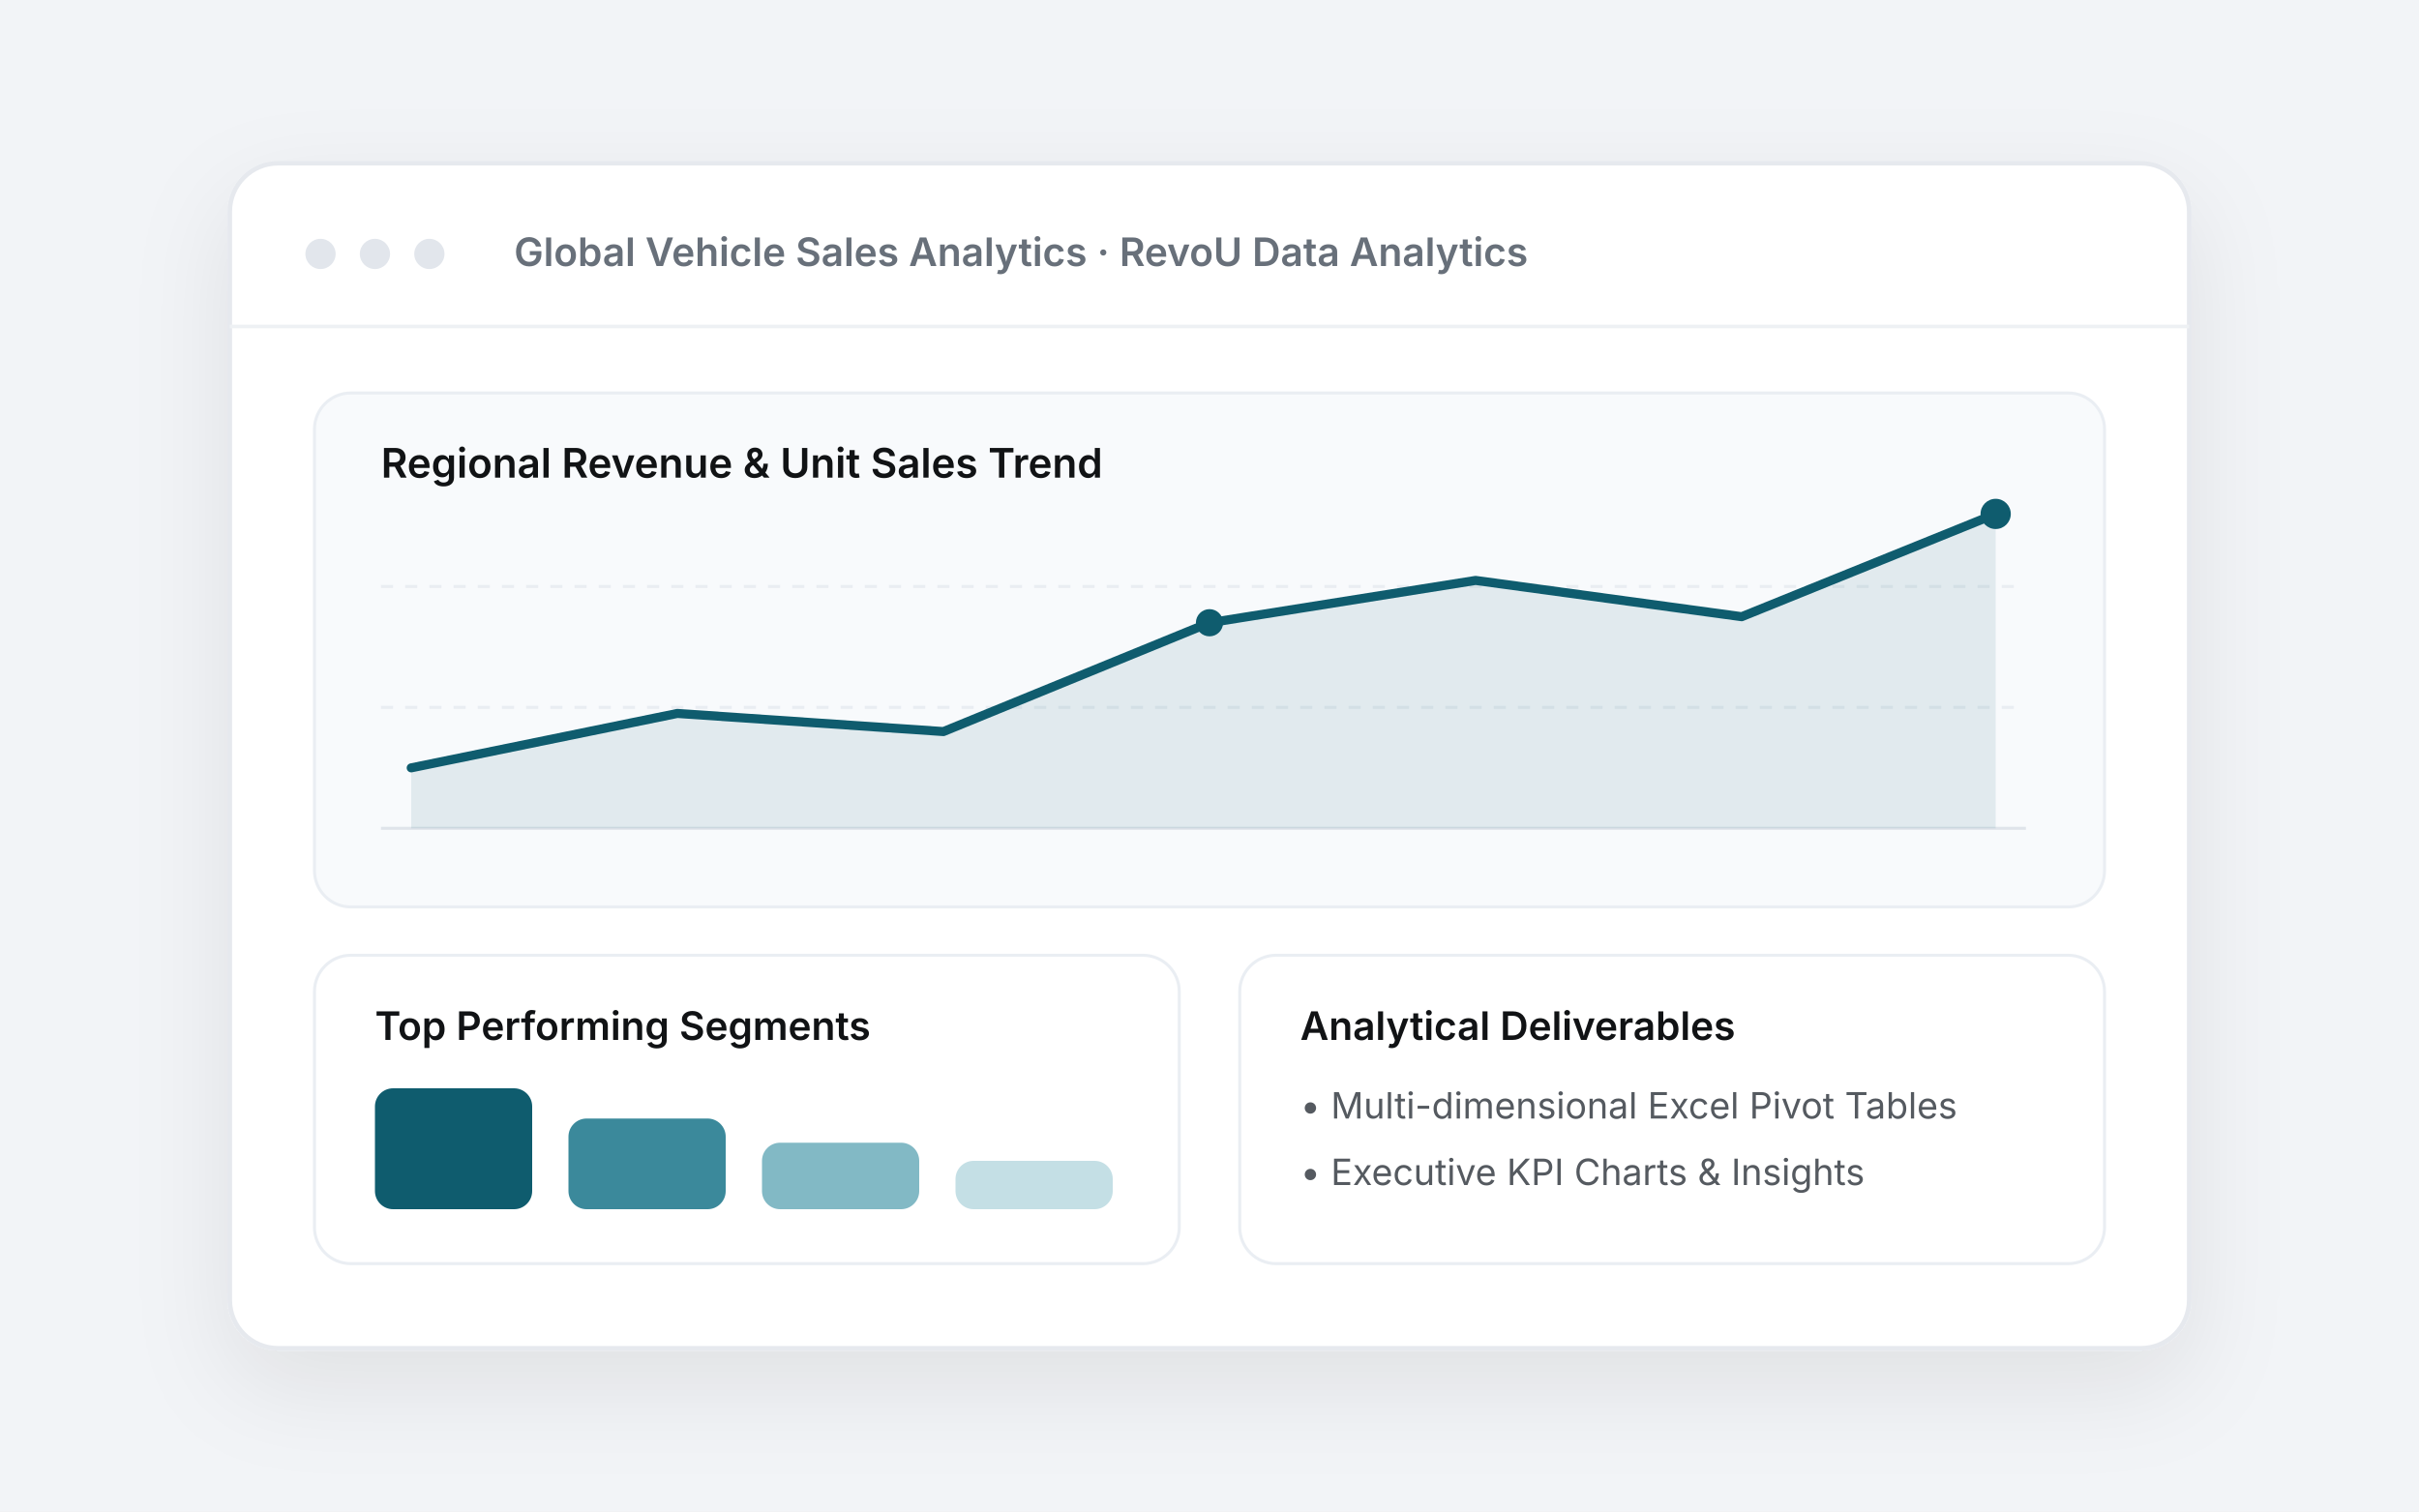
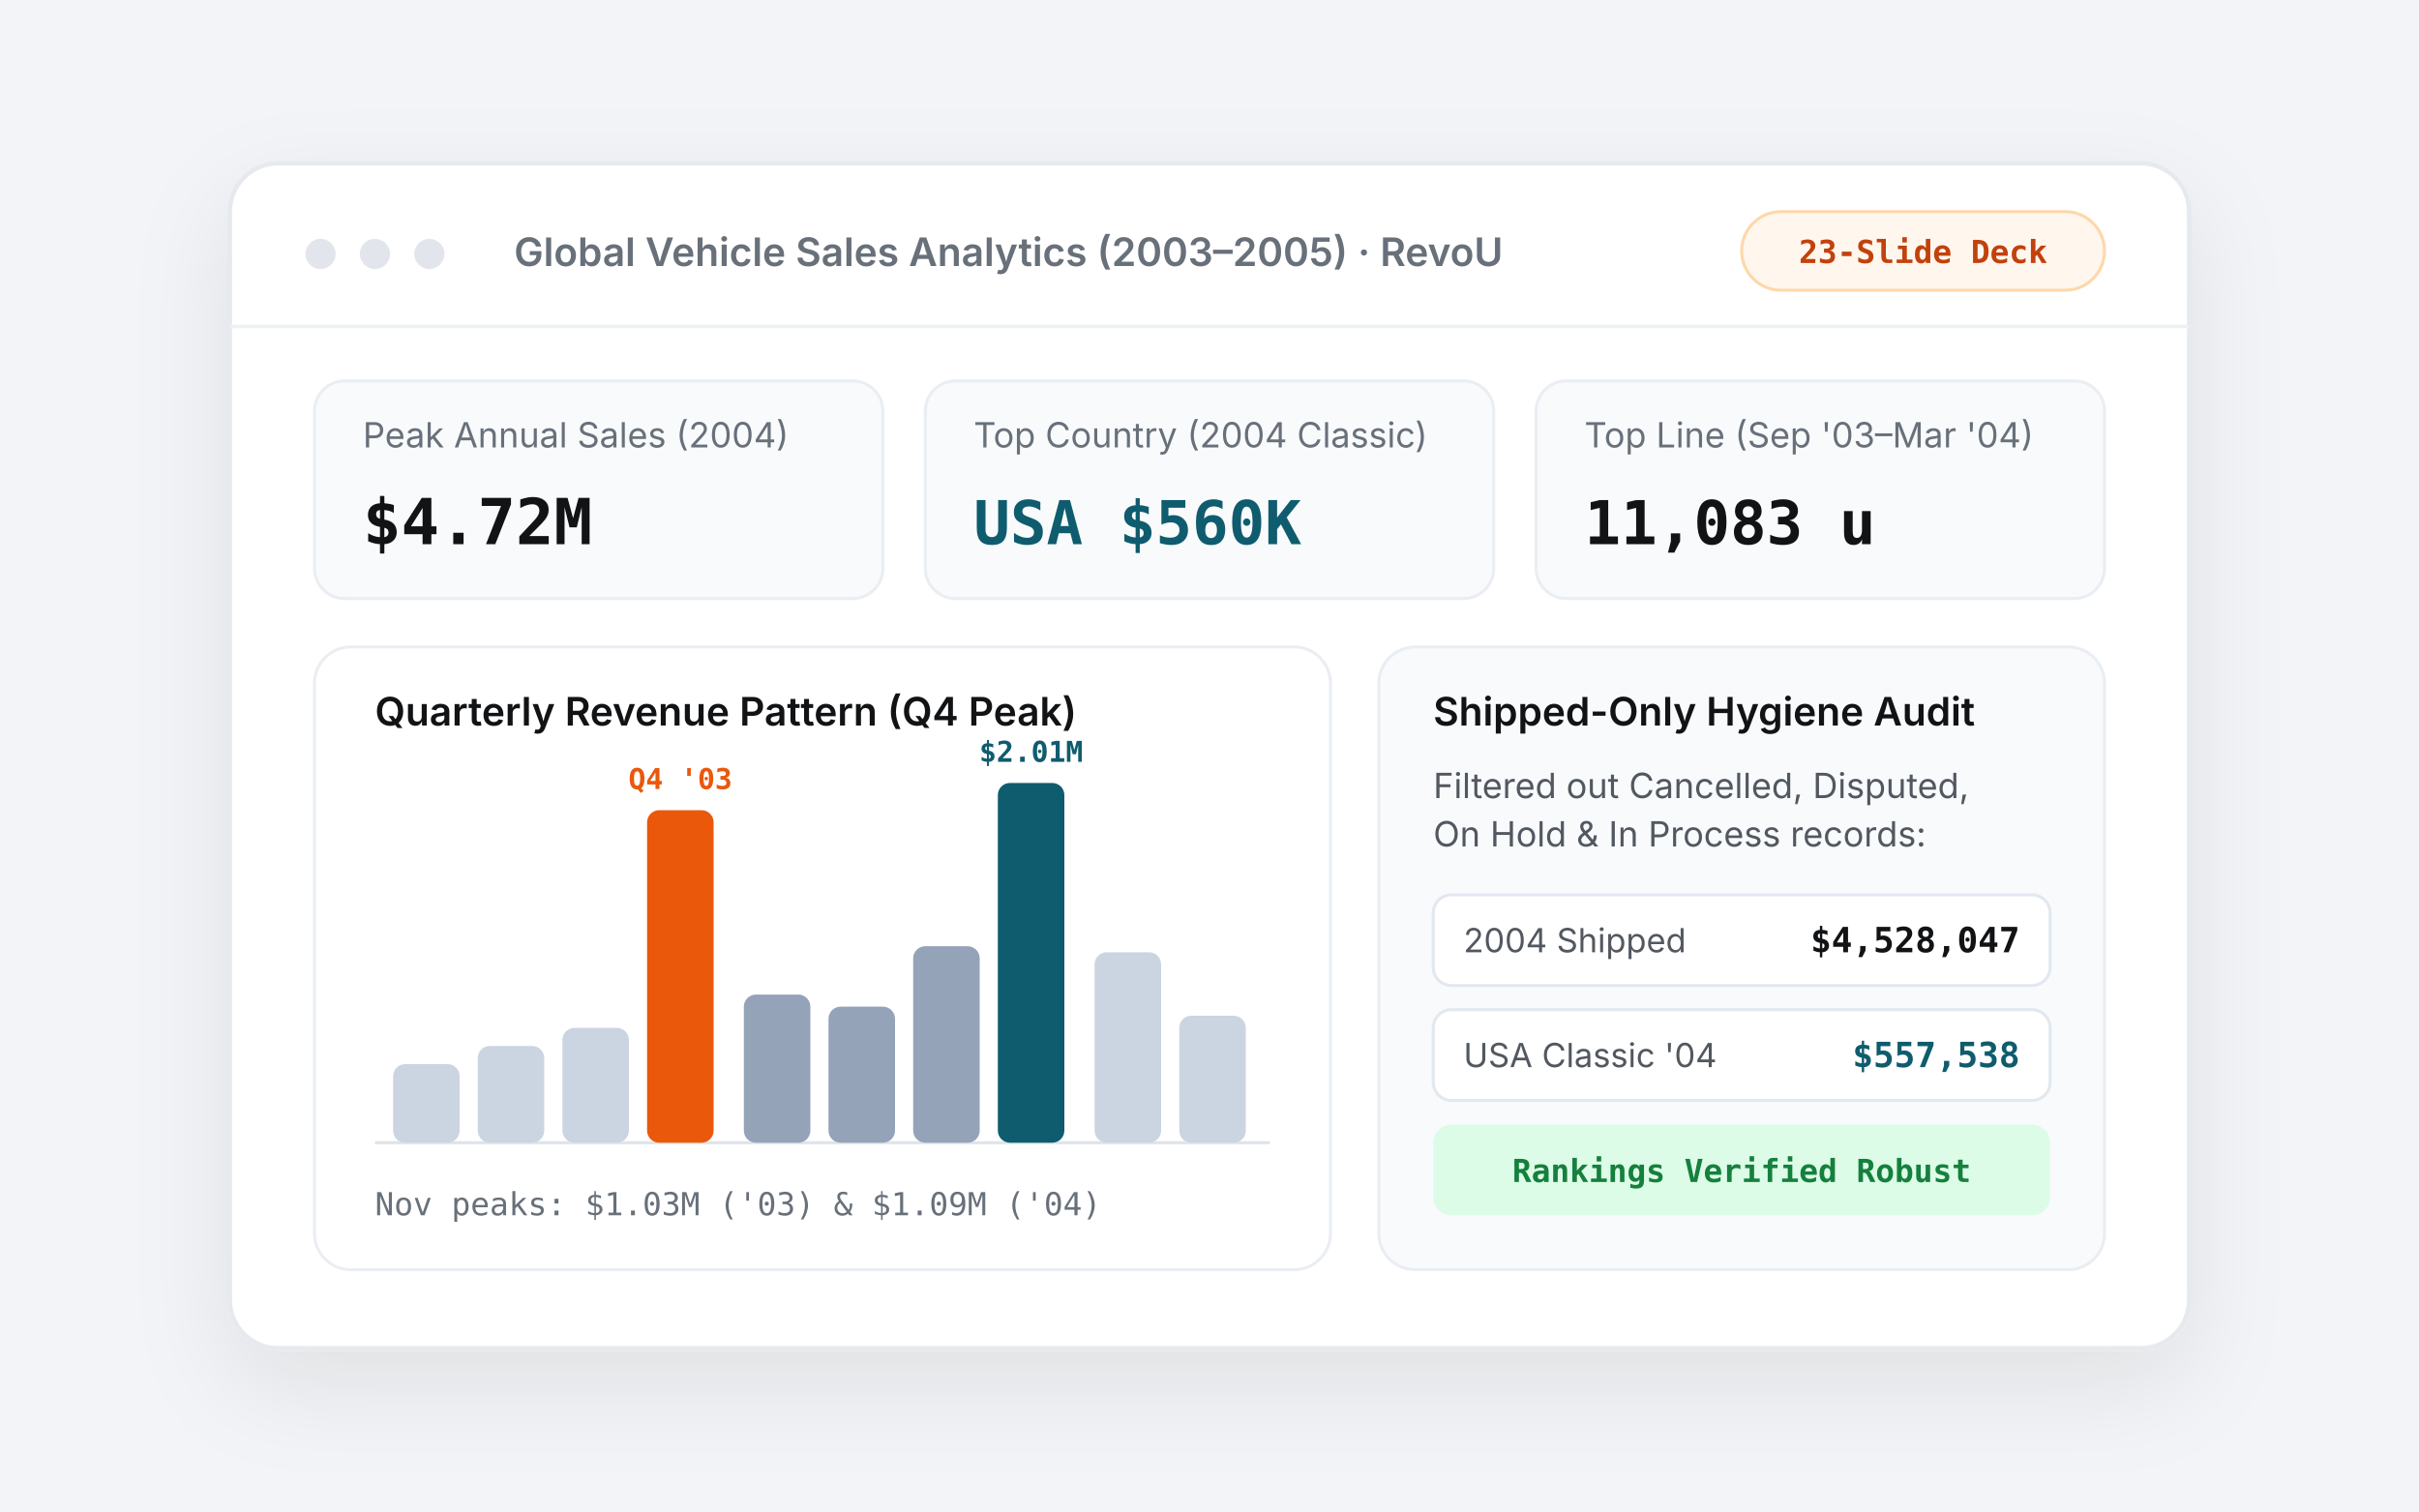
<svg xmlns="http://www.w3.org/2000/svg" viewBox="0 0 800 500" fill="none">
  <rect width="800" height="500" fill="#F2F4F7" />
  <defs>
    <filter id="cardShadow3" x="-10%" y="-10%" width="120%" height="130%">
      <feDropShadow dx="0" dy="12" stdDeviation="16" flood-color="#111315" flood-opacity="0.08" />
    </filter>
  </defs>
  <g filter="url(#cardShadow3)">
    <rect x="76" y="54" width="648" height="392" rx="16" fill="#FFFFFF" stroke="#E6E9EE" stroke-width="1.5" />
  </g>
  <circle cx="106" cy="84" r="5" fill="#E2E6EC" />
  <circle cx="124" cy="84" r="5" fill="#E2E6EC" />
  <circle cx="142" cy="84" r="5" fill="#E2E6EC" />
-   <text x="170" y="88" fill="#68707A" font-family="Inter, system-ui, sans-serif" font-size="13" font-weight="600">Global Vehicle Sales Analytics · RevoU Data Analytics</text>
+   <text x="170" y="88" fill="#68707A" font-family="Inter, system-ui, sans-serif" font-size="13" font-weight="600">Global Vehicle Sales Analytics (2003–2005) · RevoU</text>
+   <rect x="576" y="70" width="120" height="26" rx="13" fill="#FFF7ED" stroke="#FED7AA" />
+   <text x="636" y="87" text-anchor="middle" fill="#C2410C" font-family="JetBrains Mono, monospace" font-size="10.5" font-weight="600">23-Slide Deck</text>
  <line x1="76" y1="108" x2="724" y2="108" stroke="#EEF1F4" stroke-width="1.2" />
-   <rect x="104" y="130" width="592" height="170" rx="12" fill="#F8FAFC" stroke="#EAEEF3" />
-   <text x="126" y="158" fill="#111315" font-family="Inter, system-ui, sans-serif" font-size="13.5" font-weight="600">Regional Revenue &amp; Unit Sales Trend</text>
-   <line x1="126" y1="274" x2="670" y2="274" stroke="#DFE4EA" stroke-width="1" />
-   <line x1="126" y1="234" x2="670" y2="234" stroke="#E9EDF2" stroke-width="1" stroke-dasharray="4 4" />
-   <line x1="126" y1="194" x2="670" y2="194" stroke="#E9EDF2" stroke-width="1" stroke-dasharray="4 4" />
-   <path d="M136 254 L224 236 L312 242 L400 206 L488 192 L576 204 L660 170 L660 274 L136 274 Z" fill="#0F5C6E" fill-opacity="0.10" />
-   <path d="M136 254 L224 236 L312 242 L400 206 L488 192 L576 204 L660 170" stroke="#0F5C6E" stroke-width="3" fill="none" stroke-linecap="round" stroke-linejoin="round" />
-   <circle cx="400" cy="206" r="4.5" fill="#0F5C6E" />
-   <circle cx="660" cy="170" r="5" fill="#0F5C6E" />
-   <rect x="104" y="316" width="286" height="102" rx="12" fill="#FFFFFF" stroke="#EAEEF3" />
-   <text x="124" y="344" fill="#111315" font-family="Inter, system-ui, sans-serif" font-size="13" font-weight="600">Top Performing Segments</text>
-   <rect x="124" y="360" width="52" height="40" rx="6" fill="#0F5C6E" />
-   <rect x="188" y="370" width="52" height="30" rx="6" fill="#3B899B" />
-   <rect x="252" y="378" width="52" height="22" rx="6" fill="#82B9C5" />
-   <rect x="316" y="384" width="52" height="16" rx="6" fill="#C4DFE5" />
-   <rect x="410" y="316" width="286" height="102" rx="12" fill="#FFFFFF" stroke="#EAEEF3" />
-   <text x="430" y="344" fill="#111315" font-family="Inter, system-ui, sans-serif" font-size="13" font-weight="600">Analytical Deliverables</text>
-   <text x="430" y="370" fill="#555A60" font-family="Inter, system-ui, sans-serif" font-size="12">• Multi-dimensional Excel Pivot Tables</text>
-   <text x="430" y="392" fill="#555A60" font-family="Inter, system-ui, sans-serif" font-size="12">• Executive KPI Charts &amp; Insights</text>
+   <rect x="104" y="126" width="188" height="72" rx="10" fill="#F8FAFC" stroke="#EAEEF3" />
+   <text x="120" y="148" fill="#68707A" font-family="Inter, system-ui, sans-serif" font-size="11.5">Peak Annual Sales (2004)</text>
+   <text x="120" y="180" fill="#111315" font-family="JetBrains Mono, monospace" font-size="21" font-weight="700">$4.72M</text>
+   <rect x="306" y="126" width="188" height="72" rx="10" fill="#F8FAFC" stroke="#EAEEF3" />
+   <text x="322" y="148" fill="#68707A" font-family="Inter, system-ui, sans-serif" font-size="11.5">Top Country (2004 Classic)</text>
+   <text x="322" y="180" fill="#0F5C6E" font-family="JetBrains Mono, monospace" font-size="20" font-weight="700">USA $560K</text>
+   <rect x="508" y="126" width="188" height="72" rx="10" fill="#F8FAFC" stroke="#EAEEF3" />
+   <text x="524" y="148" fill="#68707A" font-family="Inter, system-ui, sans-serif" font-size="11.5">Top Line (Sep '03–Mar '04)</text>
+   <text x="524" y="180" fill="#111315" font-family="JetBrains Mono, monospace" font-size="20" font-weight="700">11,083 u</text>
+   <rect x="104" y="214" width="336" height="206" rx="12" fill="#FFFFFF" stroke="#EAEEF3" />
+   <text x="124" y="240" fill="#111315" font-family="Inter, system-ui, sans-serif" font-size="13" font-weight="600">Quarterly Revenue Pattern (Q4 Peak)</text>
+   <line x1="124" y1="378" x2="420" y2="378" stroke="#DFE4EA" stroke-width="1" />
+   <rect x="130" y="352" width="22" height="26" rx="4" fill="#CBD5E1" />
+   <rect x="158" y="346" width="22" height="32" rx="4" fill="#CBD5E1" />
+   <rect x="186" y="340" width="22" height="38" rx="4" fill="#CBD5E1" />
+   <rect x="214" y="268" width="22" height="110" rx="4" fill="#EA580C" />
+   <rect x="246" y="329" width="22" height="49" rx="4" fill="#94A3B8" />
+   <rect x="274" y="333" width="22" height="45" rx="4" fill="#94A3B8" />
+   <rect x="302" y="313" width="22" height="65" rx="4" fill="#94A3B8" />
+   <rect x="330" y="259" width="22" height="119" rx="4" fill="#0F5C6E" />
+   <rect x="362" y="315" width="22" height="63" rx="4" fill="#CBD5E1" />
+   <rect x="390" y="336" width="22" height="42" rx="4" fill="#CBD5E1" />
+   <text x="225" y="261" text-anchor="middle" fill="#EA580C" font-family="JetBrains Mono, monospace" font-size="9.5" font-weight="600">Q4 '03</text>
+   <text x="341" y="252" text-anchor="middle" fill="#0F5C6E" font-family="JetBrains Mono, monospace" font-size="9.5" font-weight="600">$2.01M</text>
+   <text x="124" y="402" fill="#68707A" font-family="JetBrains Mono, monospace" font-size="10.5">Nov peaks: $1.03M ('03) &amp; $1.09M ('04)</text>
+   <rect x="456" y="214" width="240" height="206" rx="12" fill="#F8FAFC" stroke="#EAEEF3" />
+   <text x="474" y="240" fill="#111315" font-family="Inter, system-ui, sans-serif" font-size="13" font-weight="600">Shipped-Only Hygiene Audit</text>
+   <text x="474" y="264" fill="#525860" font-family="Inter, system-ui, sans-serif" font-size="11.5">Filtered out Cancelled, Disputed,</text>
+   <text x="474" y="280" fill="#525860" font-family="Inter, system-ui, sans-serif" font-size="11.5">On Hold &amp; In Process records:</text>
+   <rect x="474" y="296" width="204" height="30" rx="6" fill="#FFFFFF" stroke="#E2E8F0" />
+   <text x="484" y="315" fill="#525860" font-family="Inter, system-ui, sans-serif" font-size="11">2004 Shipped</text>
+   <text x="668" y="315" text-anchor="end" fill="#111315" font-family="JetBrains Mono, monospace" font-size="11.5" font-weight="600">$4,528,047</text>
+   <rect x="474" y="334" width="204" height="30" rx="6" fill="#FFFFFF" stroke="#E2E8F0" />
+   <text x="484" y="353" fill="#525860" font-family="Inter, system-ui, sans-serif" font-size="11">USA Classic '04</text>
+   <text x="668" y="353" text-anchor="end" fill="#0F5C6E" font-family="JetBrains Mono, monospace" font-size="11.5" font-weight="600">$557,538</text>
+   <rect x="474" y="372" width="204" height="30" rx="6" fill="#DCFCE7" />
+   <text x="576" y="391" text-anchor="middle" fill="#15803D" font-family="JetBrains Mono, monospace" font-size="10.5" font-weight="600">Rankings Verified Robust</text>
</svg>
